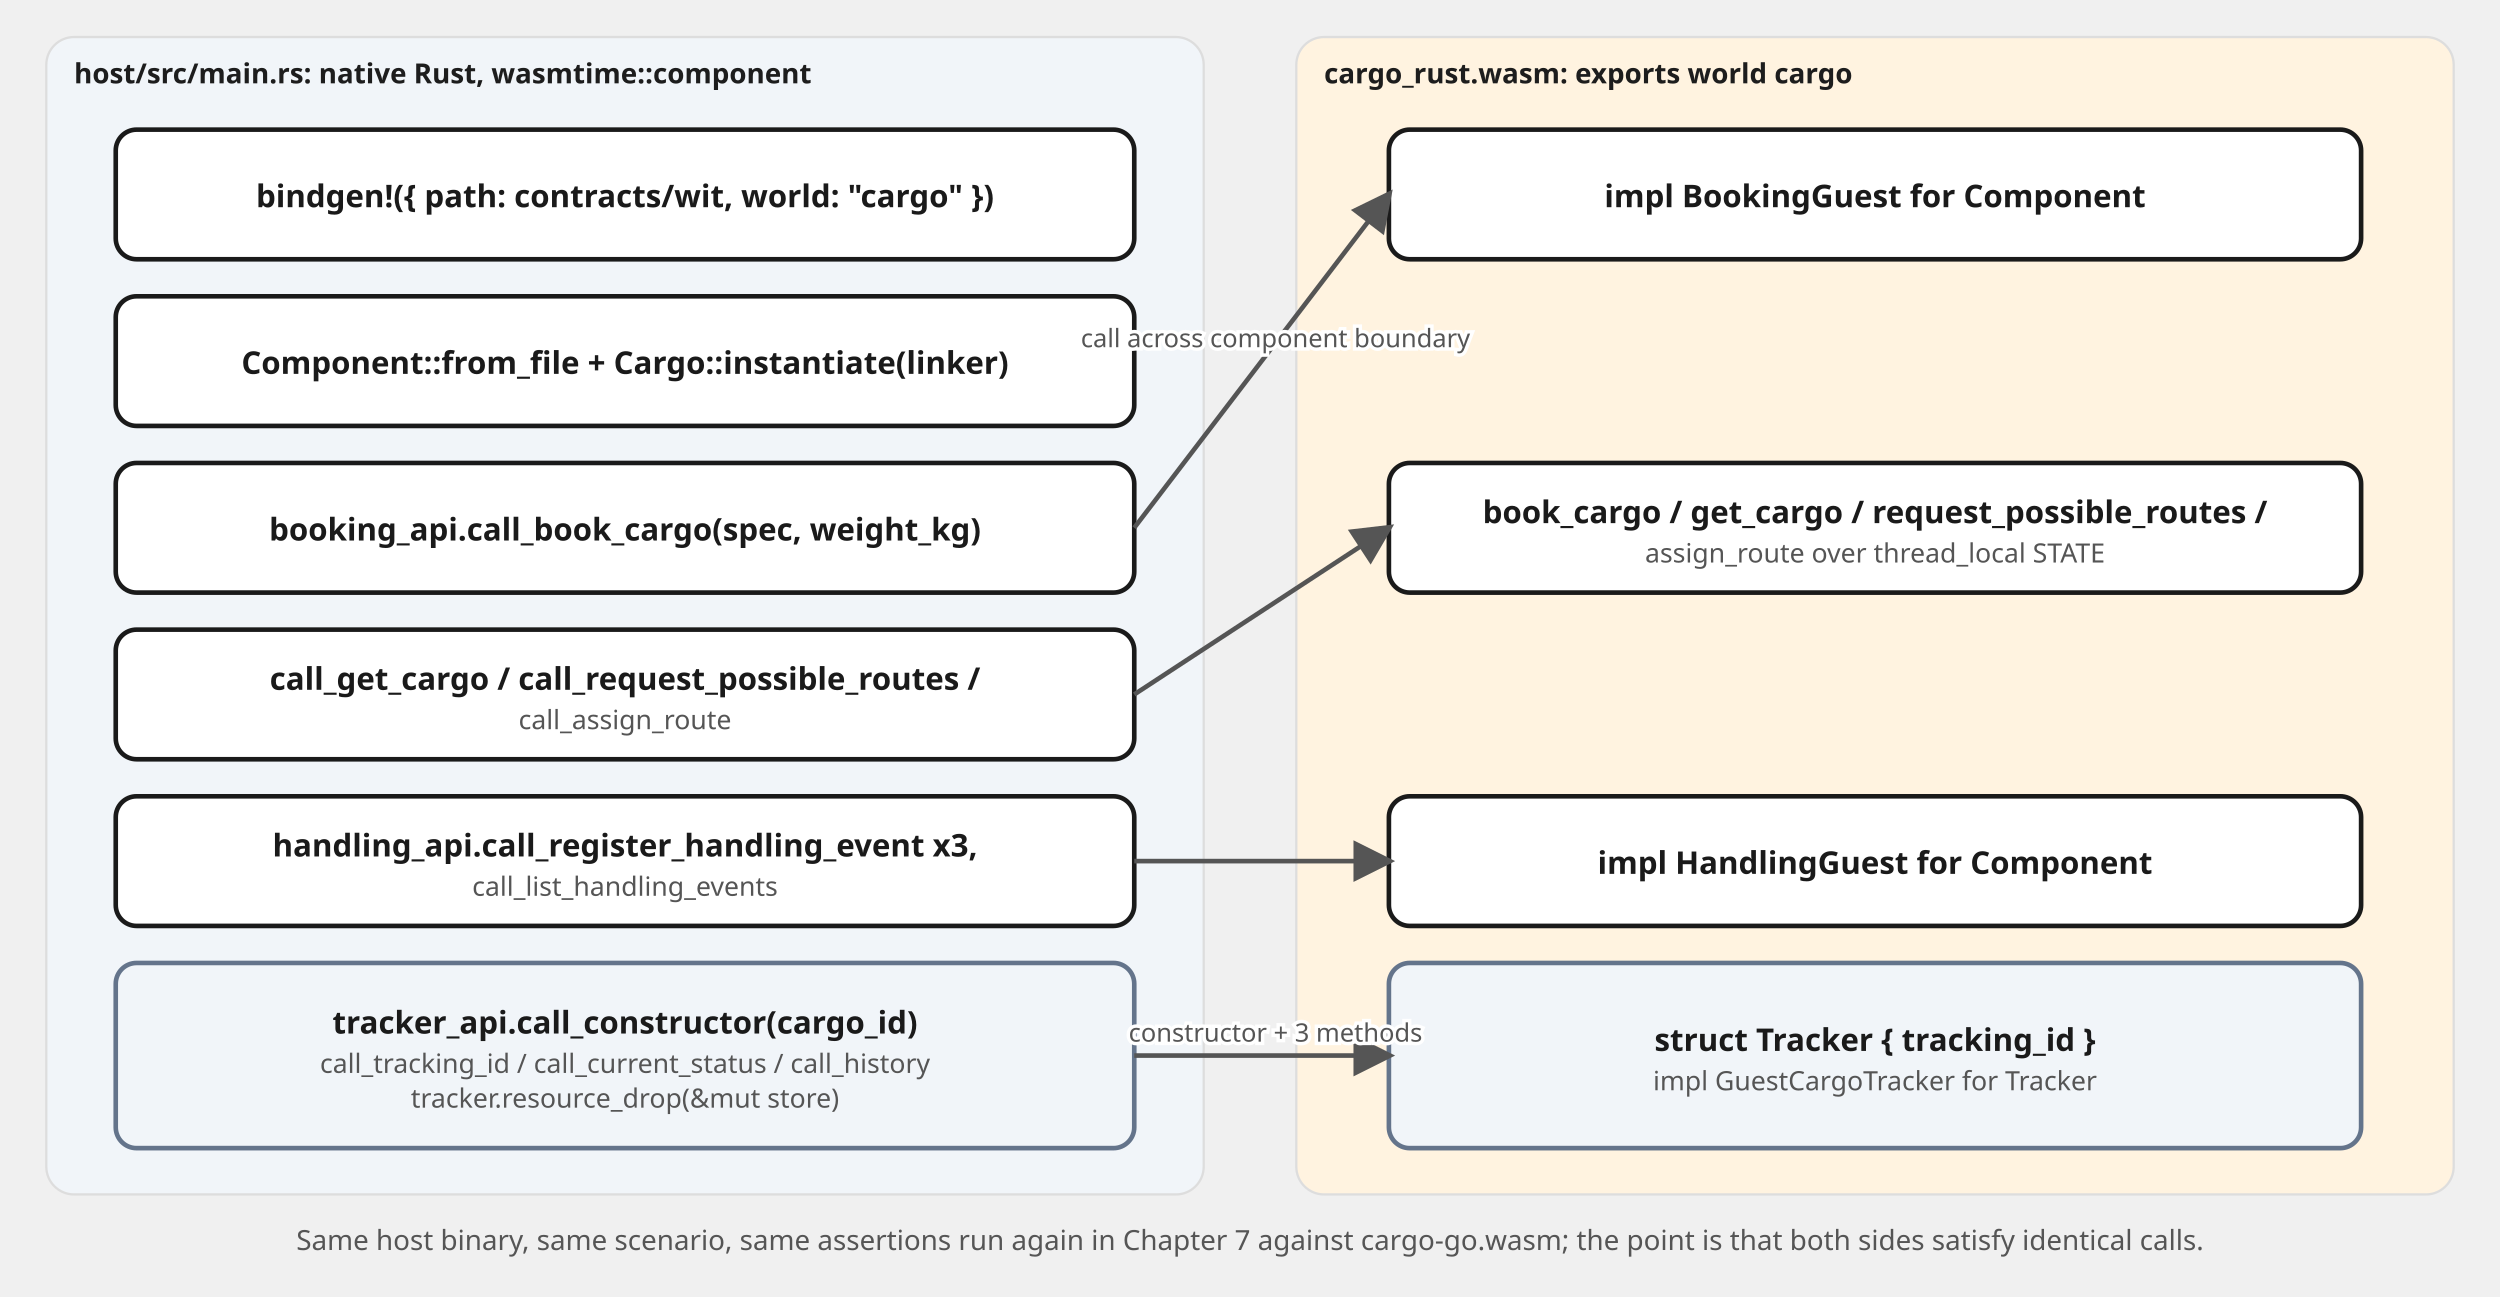
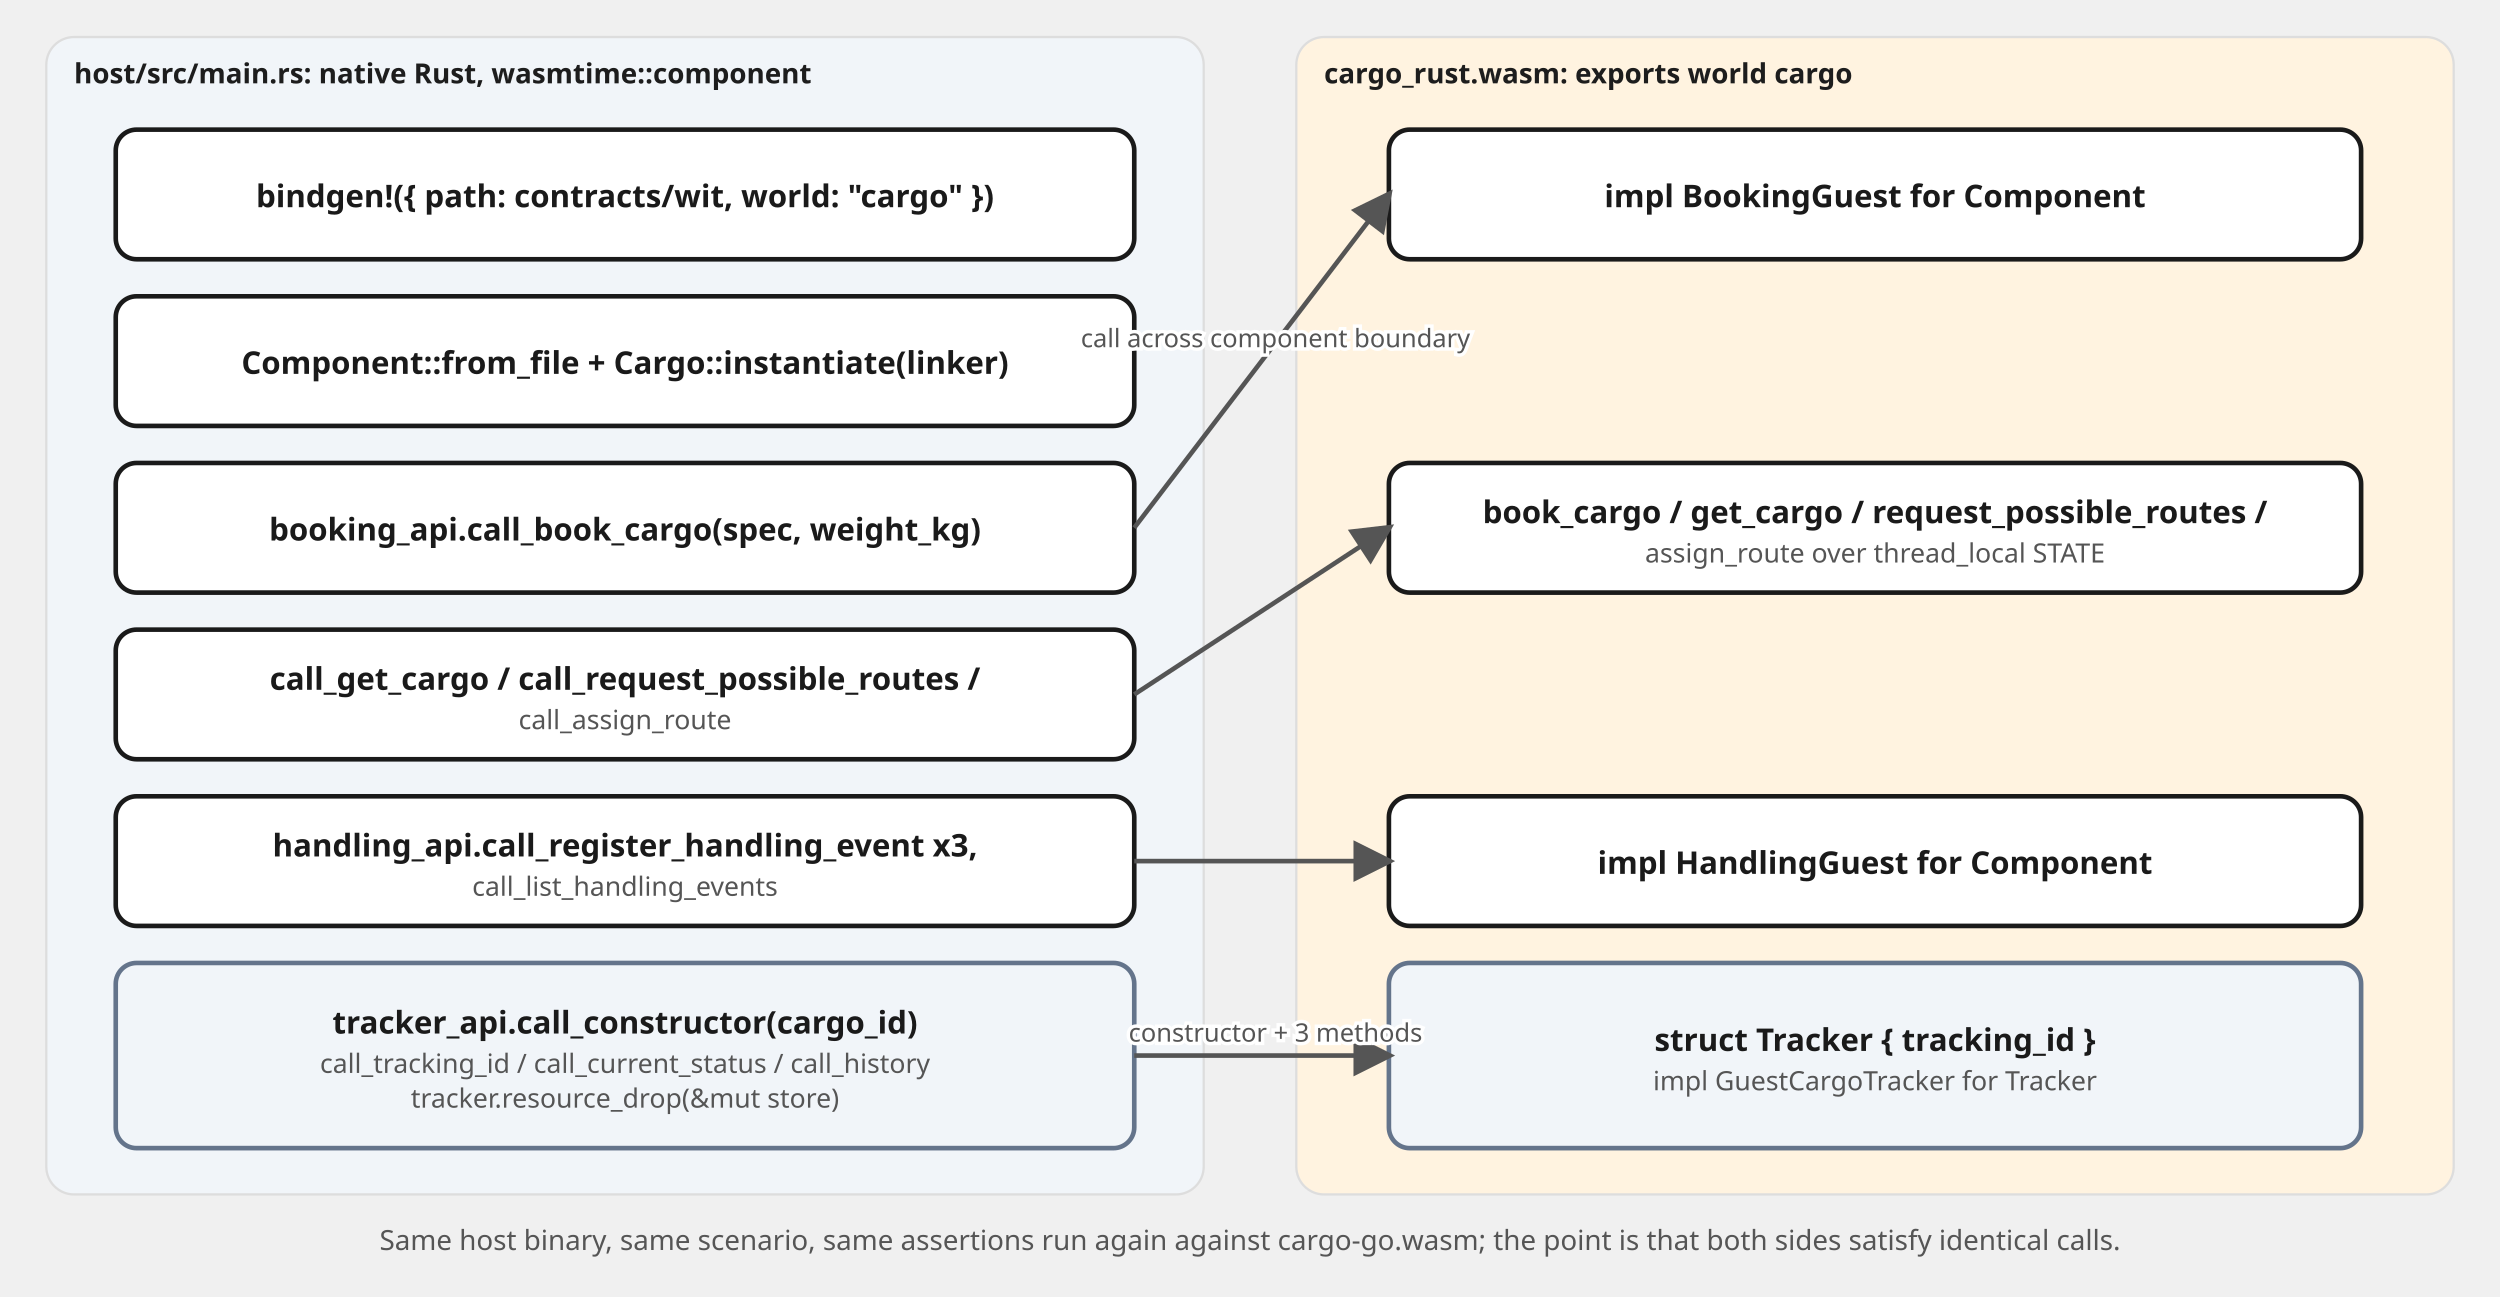
<svg xmlns="http://www.w3.org/2000/svg" viewBox="0 0 1080 560" font-family="'Red Hat Text', system-ui, sans-serif" role="img">
  <defs>
    <marker id="a" viewBox="0 0 10 10" refX="8.5" refY="5" markerWidth="9" markerHeight="9" orient="auto-start-reverse">
      <path d="M0,0 L10,5 L0,10 z" fill="#555" />
    </marker>
    <marker id="am" viewBox="0 0 10 10" refX="8.5" refY="5" markerWidth="9" markerHeight="9" orient="auto-start-reverse">
      <path d="M0,0 L10,5 L0,10 z" fill="#e8870c" />
    </marker>
  </defs>
  <rect x="20" y="16" width="500" height="500" rx="12" fill="#f1f5f9" stroke="#ddd" />
  <text x="32" y="36" font-size="12" font-weight="700" fill="#1d1d1d">host/src/main.rs: native Rust, wasmtime::component</text>
  <rect x="560" y="16" width="500" height="500" rx="12" fill="#fff3e0" stroke="#ddd" />
  <text x="572" y="36" font-size="12" font-weight="700" fill="#1d1d1d">cargo_rust.wasm: exports world cargo</text>
  <rect x="50" y="56" width="440" height="56" rx="9" fill="#ffffff" stroke="#1a1a1a" stroke-width="2" />
  <text x="270.0" y="89.5" font-size="13.5" font-weight="700" fill="#1a1a1a" text-anchor="middle">bindgen!({ path: contracts/wit, world: "cargo" })</text>
  <rect x="50" y="128" width="440" height="56" rx="9" fill="#ffffff" stroke="#1a1a1a" stroke-width="2" />
  <text x="270.0" y="161.5" font-size="13.5" font-weight="700" fill="#1a1a1a" text-anchor="middle">Component::from_file + Cargo::instantiate(linker)</text>
  <rect x="50" y="200" width="440" height="56" rx="9" fill="#ffffff" stroke="#1a1a1a" stroke-width="2" />
  <text x="270.0" y="233.5" font-size="13.5" font-weight="700" fill="#1a1a1a" text-anchor="middle">booking_api.call_book_cargo(spec, weight_kg)</text>
  <rect x="50" y="272" width="440" height="56" rx="9" fill="#ffffff" stroke="#1a1a1a" stroke-width="2" />
  <text x="270.0" y="298.0" font-size="13.5" font-weight="700" fill="#1a1a1a" text-anchor="middle">call_get_cargo / call_request_possible_routes /</text>
  <text x="270.0" y="315.0" font-size="11.5" fill="#555555" text-anchor="middle">call_assign_route</text>
  <rect x="50" y="344" width="440" height="56" rx="9" fill="#ffffff" stroke="#1a1a1a" stroke-width="2" />
  <text x="270.0" y="370.0" font-size="13.5" font-weight="700" fill="#1a1a1a" text-anchor="middle">handling_api.call_register_handling_event x3,</text>
  <text x="270.0" y="387.0" font-size="11.5" fill="#555555" text-anchor="middle">call_list_handling_events</text>
  <rect x="50" y="416" width="440" height="80" rx="9" fill="#f1f5f9" stroke="#64748b" stroke-width="2" />
  <text x="270.0" y="446.5" font-size="13.5" font-weight="700" fill="#1a1a1a" text-anchor="middle">tracker_api.call_constructor(cargo_id)</text>
  <text x="270.0" y="463.5" font-size="11.5" fill="#555555" text-anchor="middle">call_tracking_id / call_current_status / call_history</text>
  <text x="270.0" y="478.5" font-size="11.5" fill="#555555" text-anchor="middle">tracker.resource_drop(&amp;mut store)</text>
  <rect x="600" y="56" width="420" height="56" rx="9" fill="#ffffff" stroke="#1a1a1a" stroke-width="2" />
  <text x="810.0" y="89.5" font-size="13.5" font-weight="700" fill="#1a1a1a" text-anchor="middle">impl BookingGuest for Component</text>
  <rect x="600" y="200" width="420" height="56" rx="9" fill="#ffffff" stroke="#1a1a1a" stroke-width="2" />
  <text x="810.0" y="226.0" font-size="13.5" font-weight="700" fill="#1a1a1a" text-anchor="middle">book_cargo / get_cargo / request_possible_routes /</text>
  <text x="810.0" y="243.0" font-size="11.5" fill="#555555" text-anchor="middle">assign_route over thread_local STATE</text>
  <rect x="600" y="344" width="420" height="56" rx="9" fill="#ffffff" stroke="#1a1a1a" stroke-width="2" />
  <text x="810.0" y="377.5" font-size="13.5" font-weight="700" fill="#1a1a1a" text-anchor="middle">impl HandlingGuest for Component</text>
  <rect x="600" y="416" width="420" height="80" rx="9" fill="#f1f5f9" stroke="#64748b" stroke-width="2" />
  <text x="810.0" y="454.0" font-size="13.5" font-weight="700" fill="#1a1a1a" text-anchor="middle">struct Tracker { tracking_id }</text>
  <text x="810.0" y="471.0" font-size="11.5" fill="#555555" text-anchor="middle">impl GuestCargoTracker for Tracker</text>
  <path d="M490,228 L600,84" fill="none" stroke="#555" stroke-width="2" marker-end="url(#a)" />
  <text x="551.0" y="150.0" font-size="11" fill="#ffffff" stroke="#ffffff" stroke-width="3" paint-order="stroke" text-anchor="middle">call across component boundary</text>
  <text x="551.0" y="150.0" font-size="11" fill="#555" text-anchor="middle">call across component boundary</text>
  <path d="M490,300 L600,228" fill="none" stroke="#555" stroke-width="2" marker-end="url(#a)" />
  <path d="M490,372 L600,372" fill="none" stroke="#555" stroke-width="2" marker-end="url(#a)" />
  <path d="M490,456 L600,456" fill="none" stroke="#555" stroke-width="2" marker-end="url(#a)" />
  <text x="551.0" y="450.0" font-size="11" fill="#ffffff" stroke="#ffffff" stroke-width="3" paint-order="stroke" text-anchor="middle">constructor + 3 methods</text>
  <text x="551.0" y="450.0" font-size="11" fill="#555" text-anchor="middle">constructor + 3 methods</text>
-   <text x="540" y="540" font-size="12" fill="#555555" text-anchor="middle">Same host binary, same scenario, same assertions run again in Chapter 7 against cargo-go.wasm; the point is that both sides satisfy identical calls.</text>
+   <text x="540" y="540" font-size="12" fill="#555555" text-anchor="middle">Same host binary, same scenario, same assertions run again against cargo-go.wasm; the point is that both sides satisfy identical calls.</text>
</svg>
